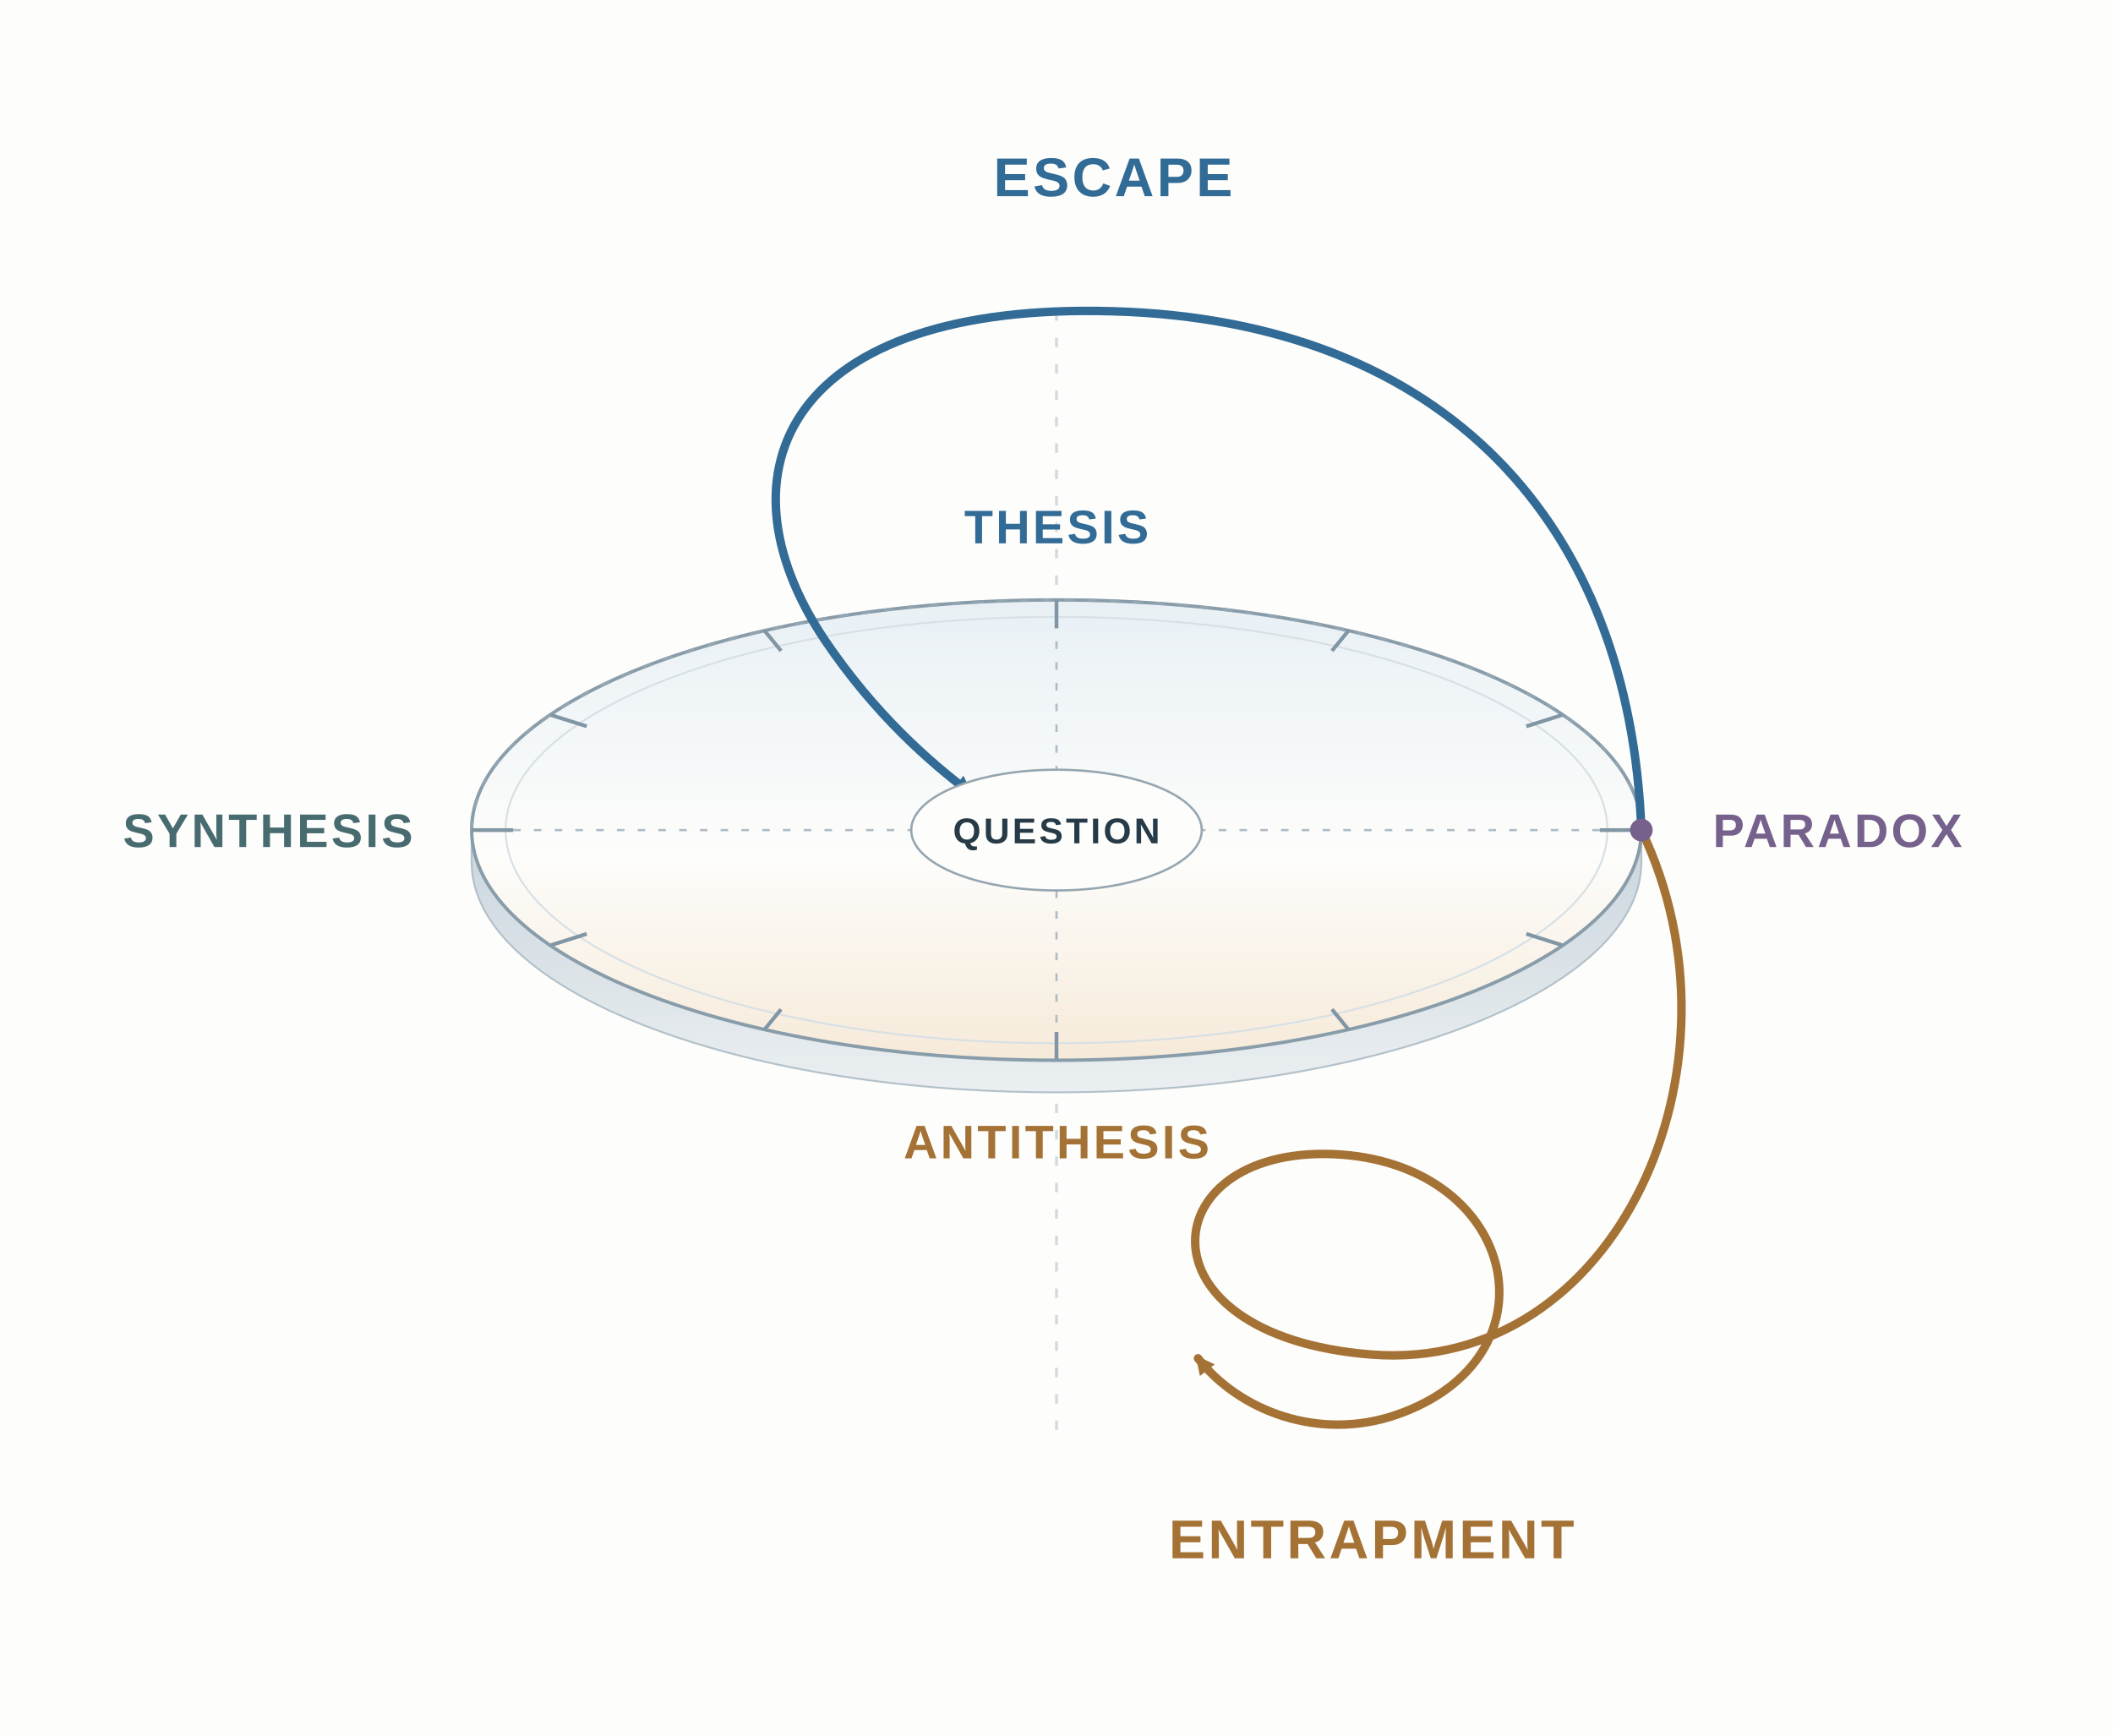
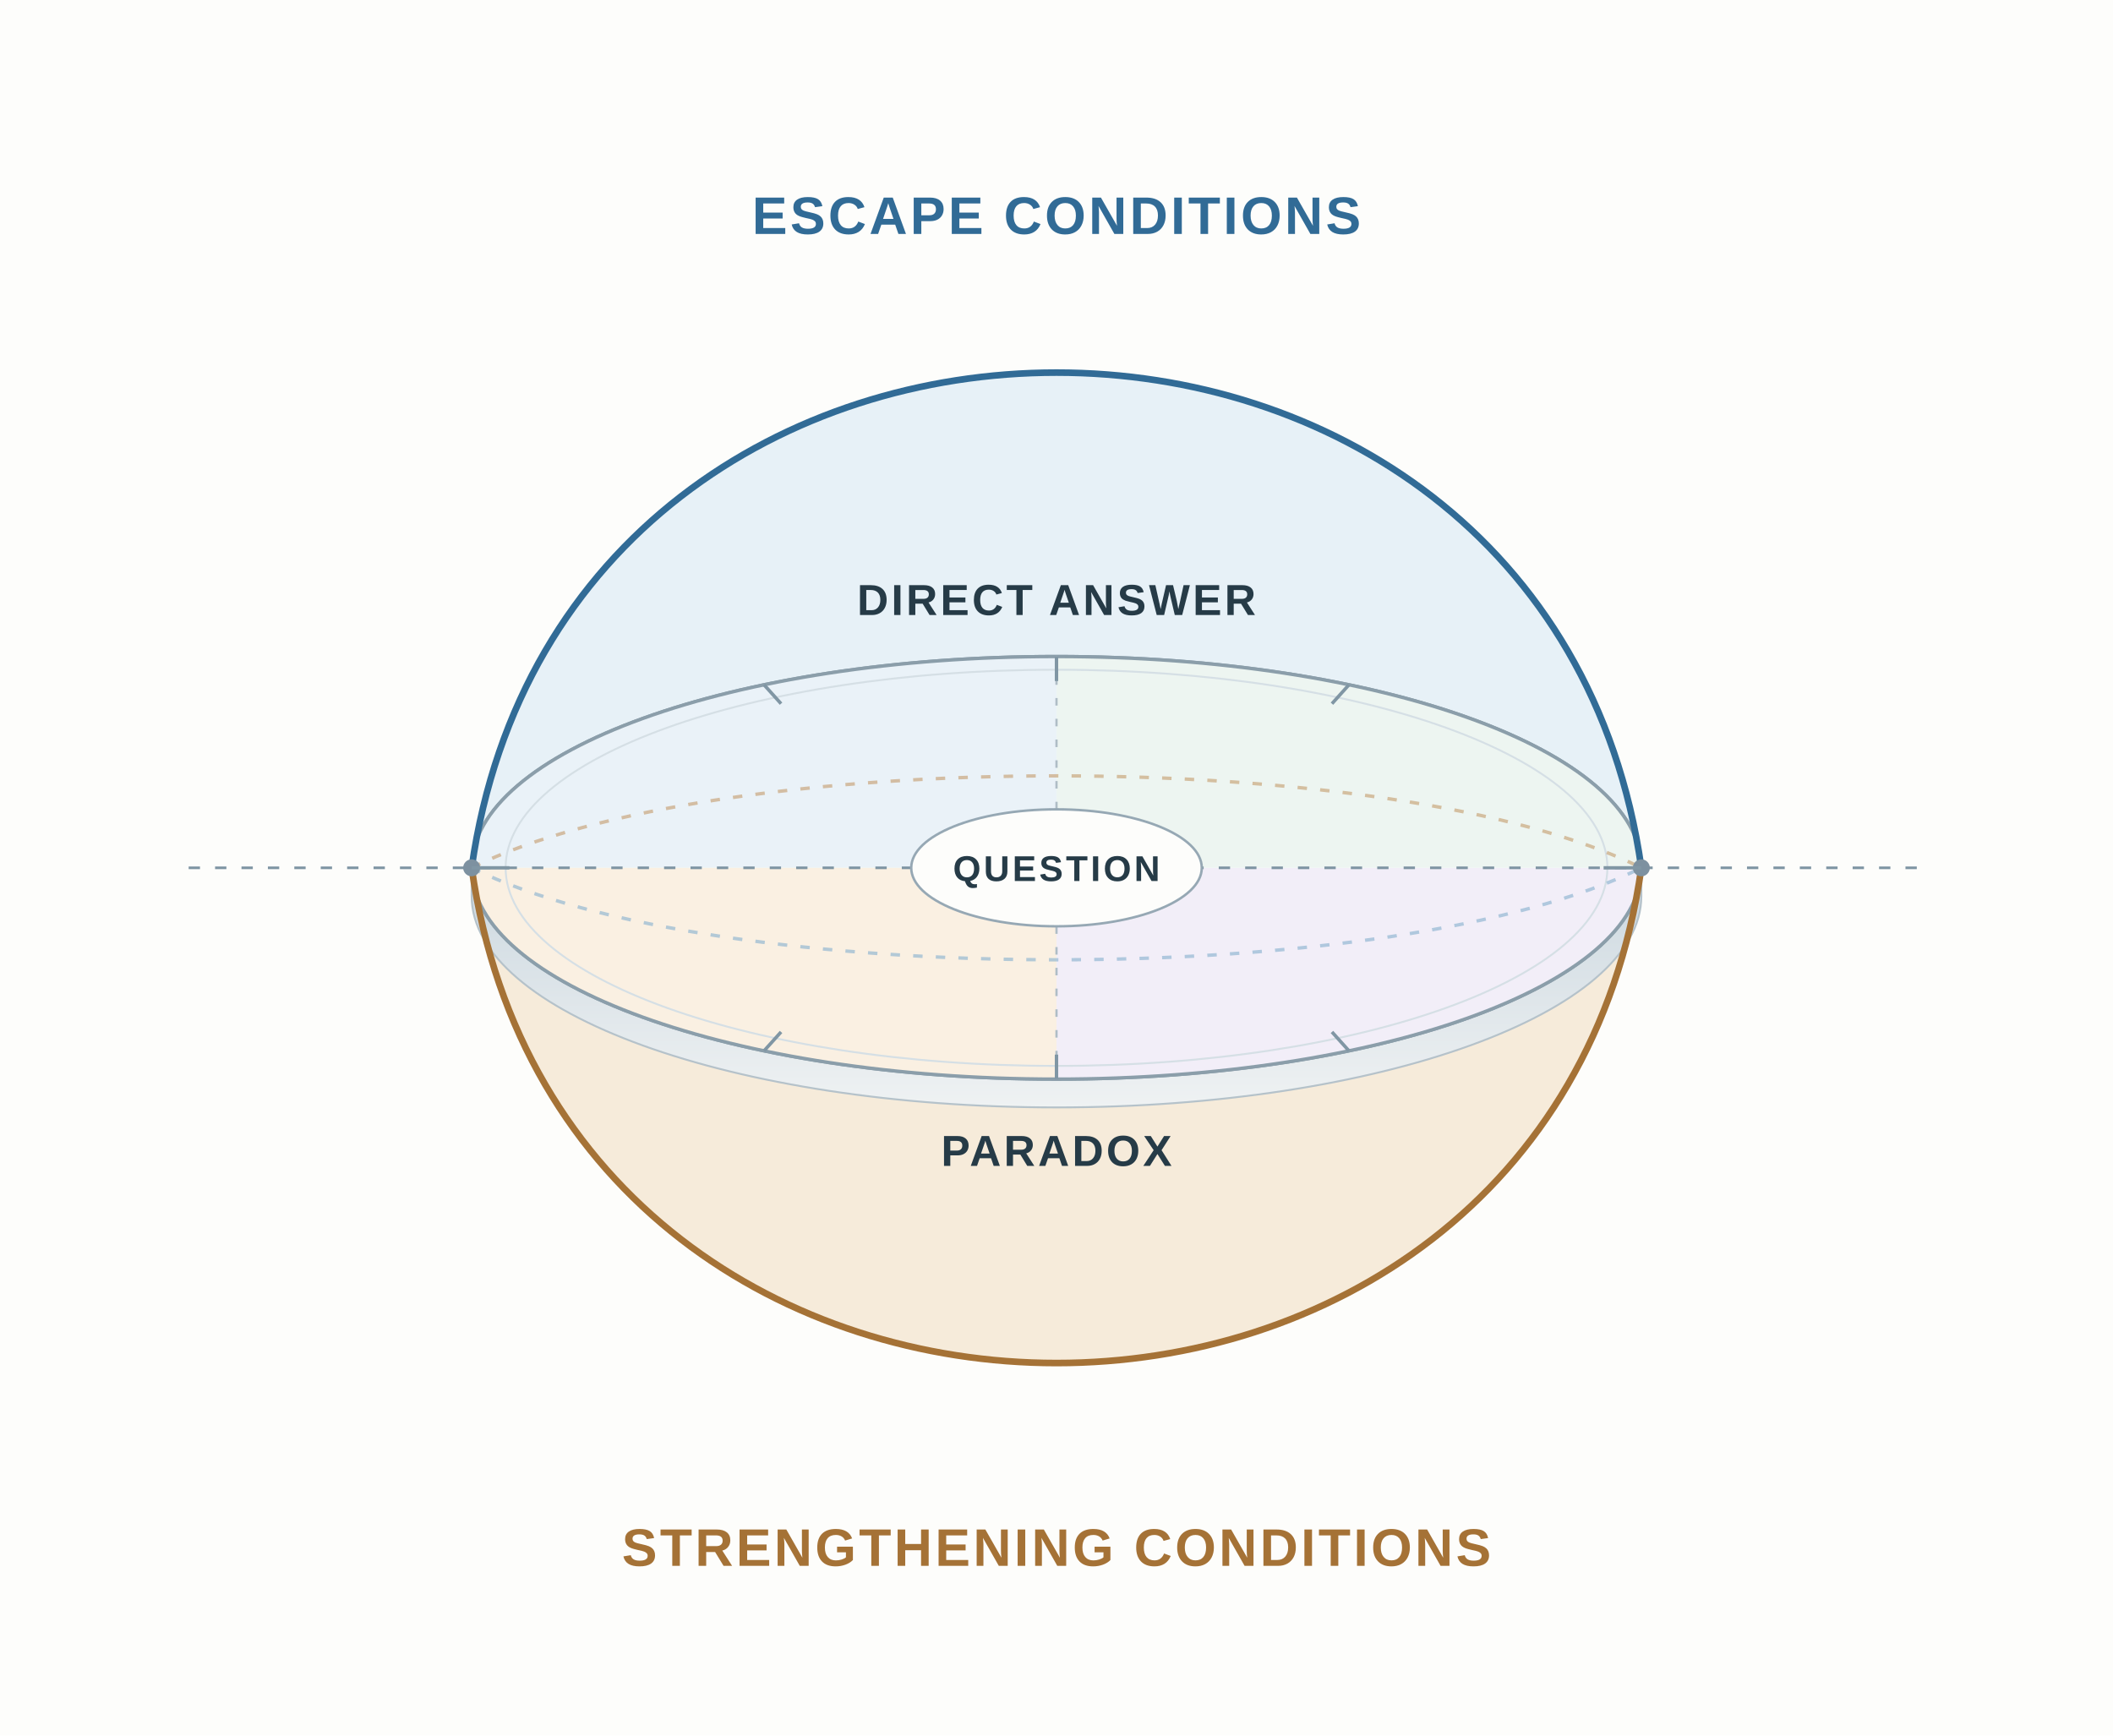
<svg xmlns="http://www.w3.org/2000/svg" width="1120" height="920" viewBox="0 0 1120 920" role="img" aria-labelledby="title desc">
  <defs>
-     <style>text{font-family:Arial,Helvetica,sans-serif;fill:#263b47;letter-spacing:1.5px}.label{font-size:25px;font-weight:600}.outcome{font-size:29px;font-weight:600}</style>
-     <linearGradient id="plane" x1="0" y1="0" x2="0" y2="1">
-       <stop offset="0" stop-color="#e8f0f5" />
-       <stop offset="0.55" stop-color="#fdfdfb" />
-       <stop offset="1" stop-color="#f6ead9" />
+     <style>text{font-family:Arial,Helvetica,sans-serif;fill:#263b47;letter-spacing:1.5px}.condition{font-size:28px;font-weight:600}.pole{font-size:23px;font-weight:600}</style>
+     <linearGradient id="rim" x1="0" y1="0" x2="0" y2="1">
+       <stop stop-color="#cbd7df" />
+       <stop offset="1" stop-color="#eff2f3" />
    </linearGradient>
-     <linearGradient id="rim" x1="0" y1="0" x2="0" y2="1">
-       <stop stop-color="#c9d5dd" />
-       <stop offset="1" stop-color="#ebeff1" />
-     </linearGradient>
-     <marker id="blue" viewBox="0 0 12 12" markerWidth="12" markerHeight="12" refX="9" refY="6" orient="auto" markerUnits="userSpaceOnUse">
-       <path d="M1 1L11 6L1 11Z" fill="#316b96" />
-     </marker>
-     <marker id="amber" viewBox="0 0 12 12" markerWidth="12" markerHeight="12" refX="9" refY="6" orient="auto" markerUnits="userSpaceOnUse">
-       <path d="M1 1L11 6L1 11Z" fill="#a57236" />
-     </marker>
  </defs>
  <rect width="1120" height="920" fill="#fdfdfb" />
-   <path d="M560 165V760" fill="none" stroke="#d2d9df" stroke-width="1.5" stroke-dasharray="5 9" />
-   <path d="M870 440C930 565 857 728 727 718C599 708 611 605 711 612C805 619 827 720 740 750C699 764 657 748 635 720" fill="none" stroke="#a57236" stroke-width="4.5" stroke-linecap="round" marker-end="url(#amber)" />
-   <path d="M250 440A310 122 0 0 0 870 440V457A310 122 0 0 1 250 457Z" fill="url(#rim)" stroke="#b3c1ca" stroke-width="1" />
-   <ellipse cx="560" cy="440" rx="310" ry="122" fill="url(#plane)" stroke="#889ca9" stroke-width="1.8" />
-   <path d="M250 440A310 122 0 0 1 870 440" fill="none" stroke="#93a5b0" stroke-width="1.6" stroke-dasharray="5 7" />
-   <ellipse cx="560" cy="440" rx="292" ry="113" fill="none" stroke="#d7e0e5" stroke-width="1" />
-   <path d="M560 318V562M250 440H870" fill="none" stroke="#aebbc4" stroke-width="1.2" stroke-dasharray="4 7" />
-   <g stroke="#8196a4" stroke-width="2">
-     <path d="M560 318V333M560 547V562M250 440H272M848 440H870" />
-     <path d="M405 334L414 345M715 334L706 345M292 379L311 385M828 379L809 385M292 501L311 495M828 501L809 495M405 546L414 535M715 546L706 535" />
+   <path d="M250 460C300 110 820 110 870 460Z" fill="#d9e9f5" opacity=".6" />
+   <path d="M250 460C300 810 820 810 870 460Z" fill="#f1ddbf" opacity=".55" />
+   <path d="M250 460A310 112 0 0 0 870 460V475A310 112 0 0 1 250 475Z" fill="url(#rim)" stroke="#b5c2ca" stroke-width="1" />
+   <ellipse cx="560" cy="460" rx="310" ry="112" fill="#fdfdfb" stroke="#8b9eaa" stroke-width="1.8" />
+   <path d="M560 460H250A310 112 0 0 1 560 348Z" fill="#eaf2f8" />
+   <path d="M560 460V348A310 112 0 0 1 870 460Z" fill="#edf5f1" />
+   <path d="M560 460V572A310 112 0 0 1 250 460Z" fill="#faf0e2" />
+   <path d="M560 460H870A310 112 0 0 1 560 572Z" fill="#f2eef8" />
+   <ellipse cx="560" cy="460" rx="310" ry="112" fill="none" stroke="#8b9eaa" stroke-width="1.8" />
+   <ellipse cx="560" cy="460" rx="292" ry="105" fill="none" stroke="#d5dfe5" stroke-width="1" />
+   <path d="M560 348V572" fill="none" stroke="#afbdc6" stroke-width="1.2" stroke-dasharray="4 7" />
+   <path d="M100 460H1020" fill="none" stroke="#7e94a3" stroke-width="1.4" stroke-dasharray="6 8" />
+   <path d="M250 460C380 525 740 525 870 460" fill="none" stroke="#8db3d0" stroke-width="1.8" stroke-dasharray="5 7" opacity=".65" />
+   <path d="M250 460C380 395 740 395 870 460" fill="none" stroke="#c6a175" stroke-width="1.8" stroke-dasharray="5 7" opacity=".65" />
+   <path d="M250 460C300 110 820 110 870 460" fill="none" stroke="#316b96" stroke-width="3.5" />
+   <path d="M250 460C300 810 820 810 870 460" fill="none" stroke="#a57236" stroke-width="3.5" />
+   <g fill="#7d91a0">
+     <circle cx="250" cy="460" r="4.5" />
+     <circle cx="870" cy="460" r="4.5" />
  </g>
-   <path d="M870 440C864 278 766 170 590 165C419 160 377 249 437 339C464 379 493 404 514 420" fill="none" stroke="#316b96" stroke-width="4.5" stroke-linecap="round" marker-end="url(#blue)" />
-   <circle cx="870" cy="440" r="6" fill="#75618c" />
-   <ellipse cx="560" cy="440" rx="77" ry="32" fill="#fdfdfb" stroke="#95a6b0" stroke-width="1.2" />
-   <text x="560" y="447" text-anchor="middle" font-size="19" font-weight="600">QUESTION</text>
-   <text x="560" y="288" text-anchor="middle" class="label" style="fill:#316b96">THESIS</text>
-   <text x="560" y="614" text-anchor="middle" class="label" style="fill:#a57236">ANTITHESIS</text>
-   <text x="974" y="449" text-anchor="middle" class="label" style="fill:#75618c">PARADOX</text>
-   <text x="142" y="449" text-anchor="middle" class="label" style="fill:#486b70">SYNTHESIS</text>
-   <text x="590" y="104" text-anchor="middle" class="outcome" style="fill:#316b96">ESCAPE</text>
-   <text x="727" y="826" text-anchor="middle" class="outcome" style="fill:#a57236">ENTRAPMENT</text>
+   <g stroke="#8096a4" stroke-width="1.8">
+     <path d="M560 348V361M560 559V572M250 460H270M850 460H870M405 363L414 373M715 363L706 373M405 557L414 547M715 557L706 547" />
+   </g>
+   <ellipse cx="560" cy="460" rx="77" ry="31" fill="#fdfdfb" stroke="#96a8b4" stroke-width="1.3" />
+   <text x="560" y="467" text-anchor="middle" font-size="19" font-weight="600">QUESTION</text>
+   <text x="560" y="326" text-anchor="middle" class="pole">DIRECT ANSWER</text>
+   <text x="560" y="618" text-anchor="middle" class="pole">PARADOX</text>
+   <text x="560" y="124" text-anchor="middle" class="condition" style="fill:#316b96">ESCAPE CONDITIONS</text>
+   <text x="560" y="830" text-anchor="middle" class="condition" style="fill:#a57236">STRENGTHENING CONDITIONS</text>
</svg>
